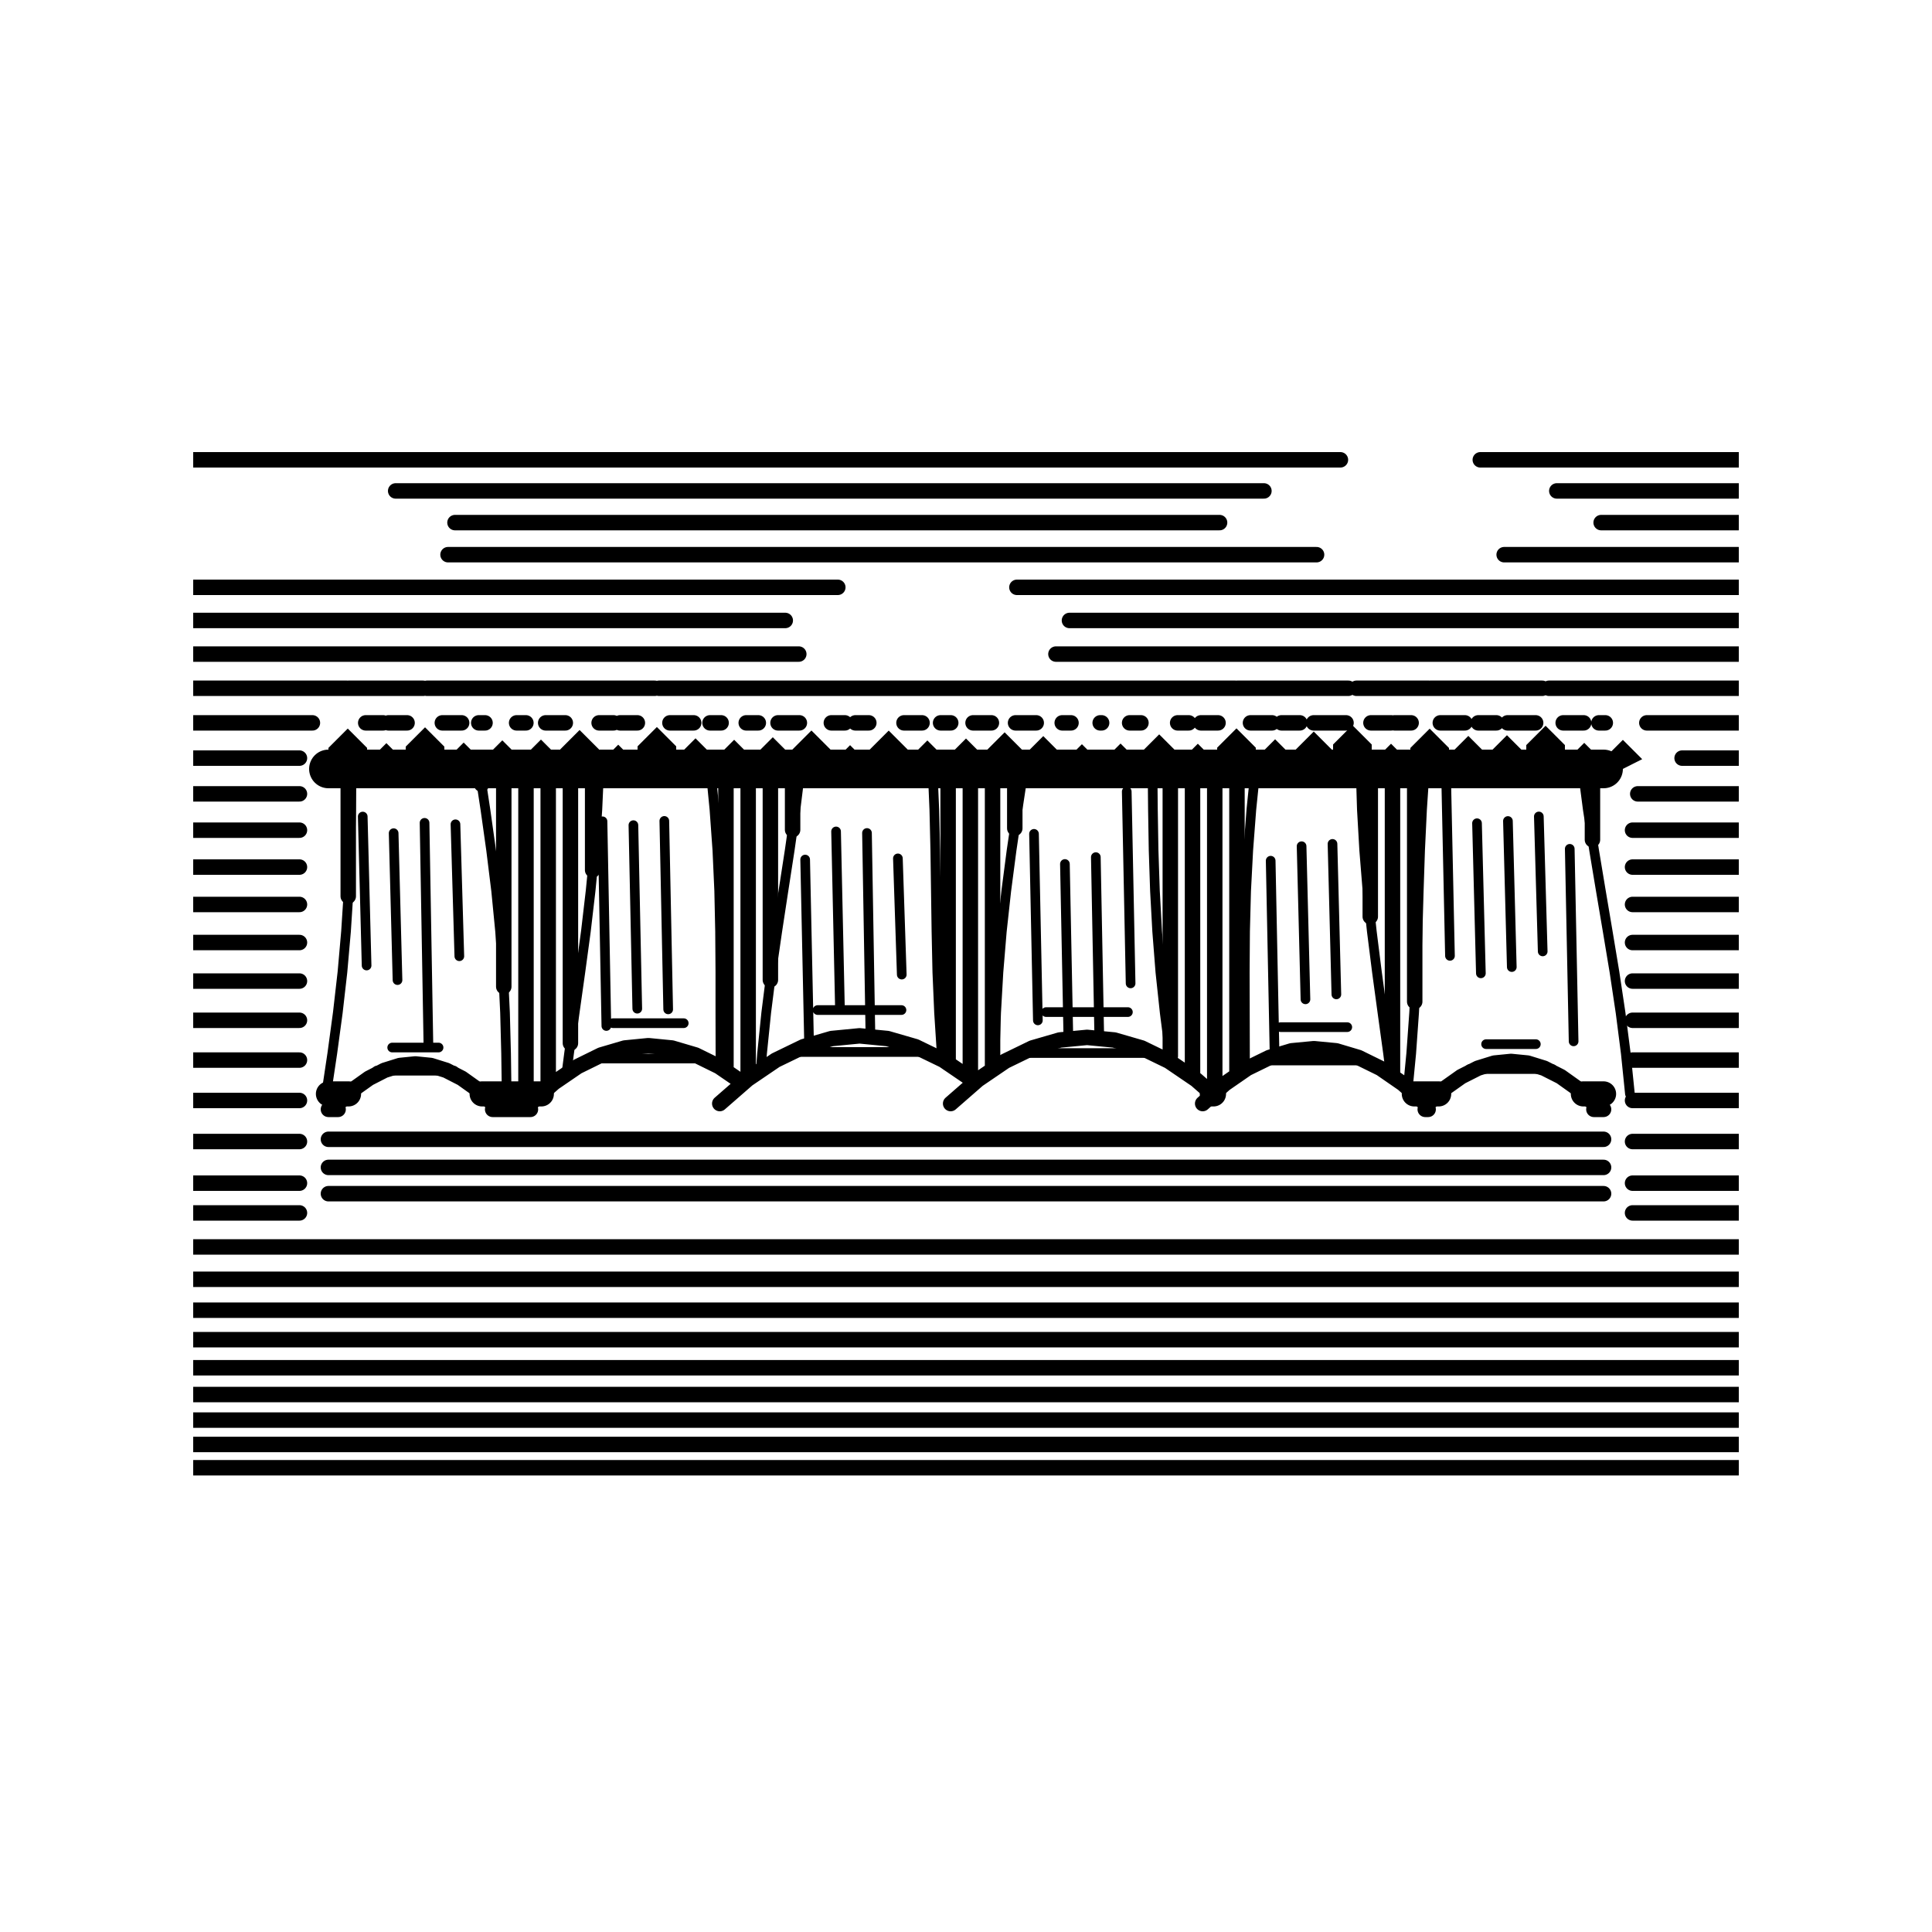
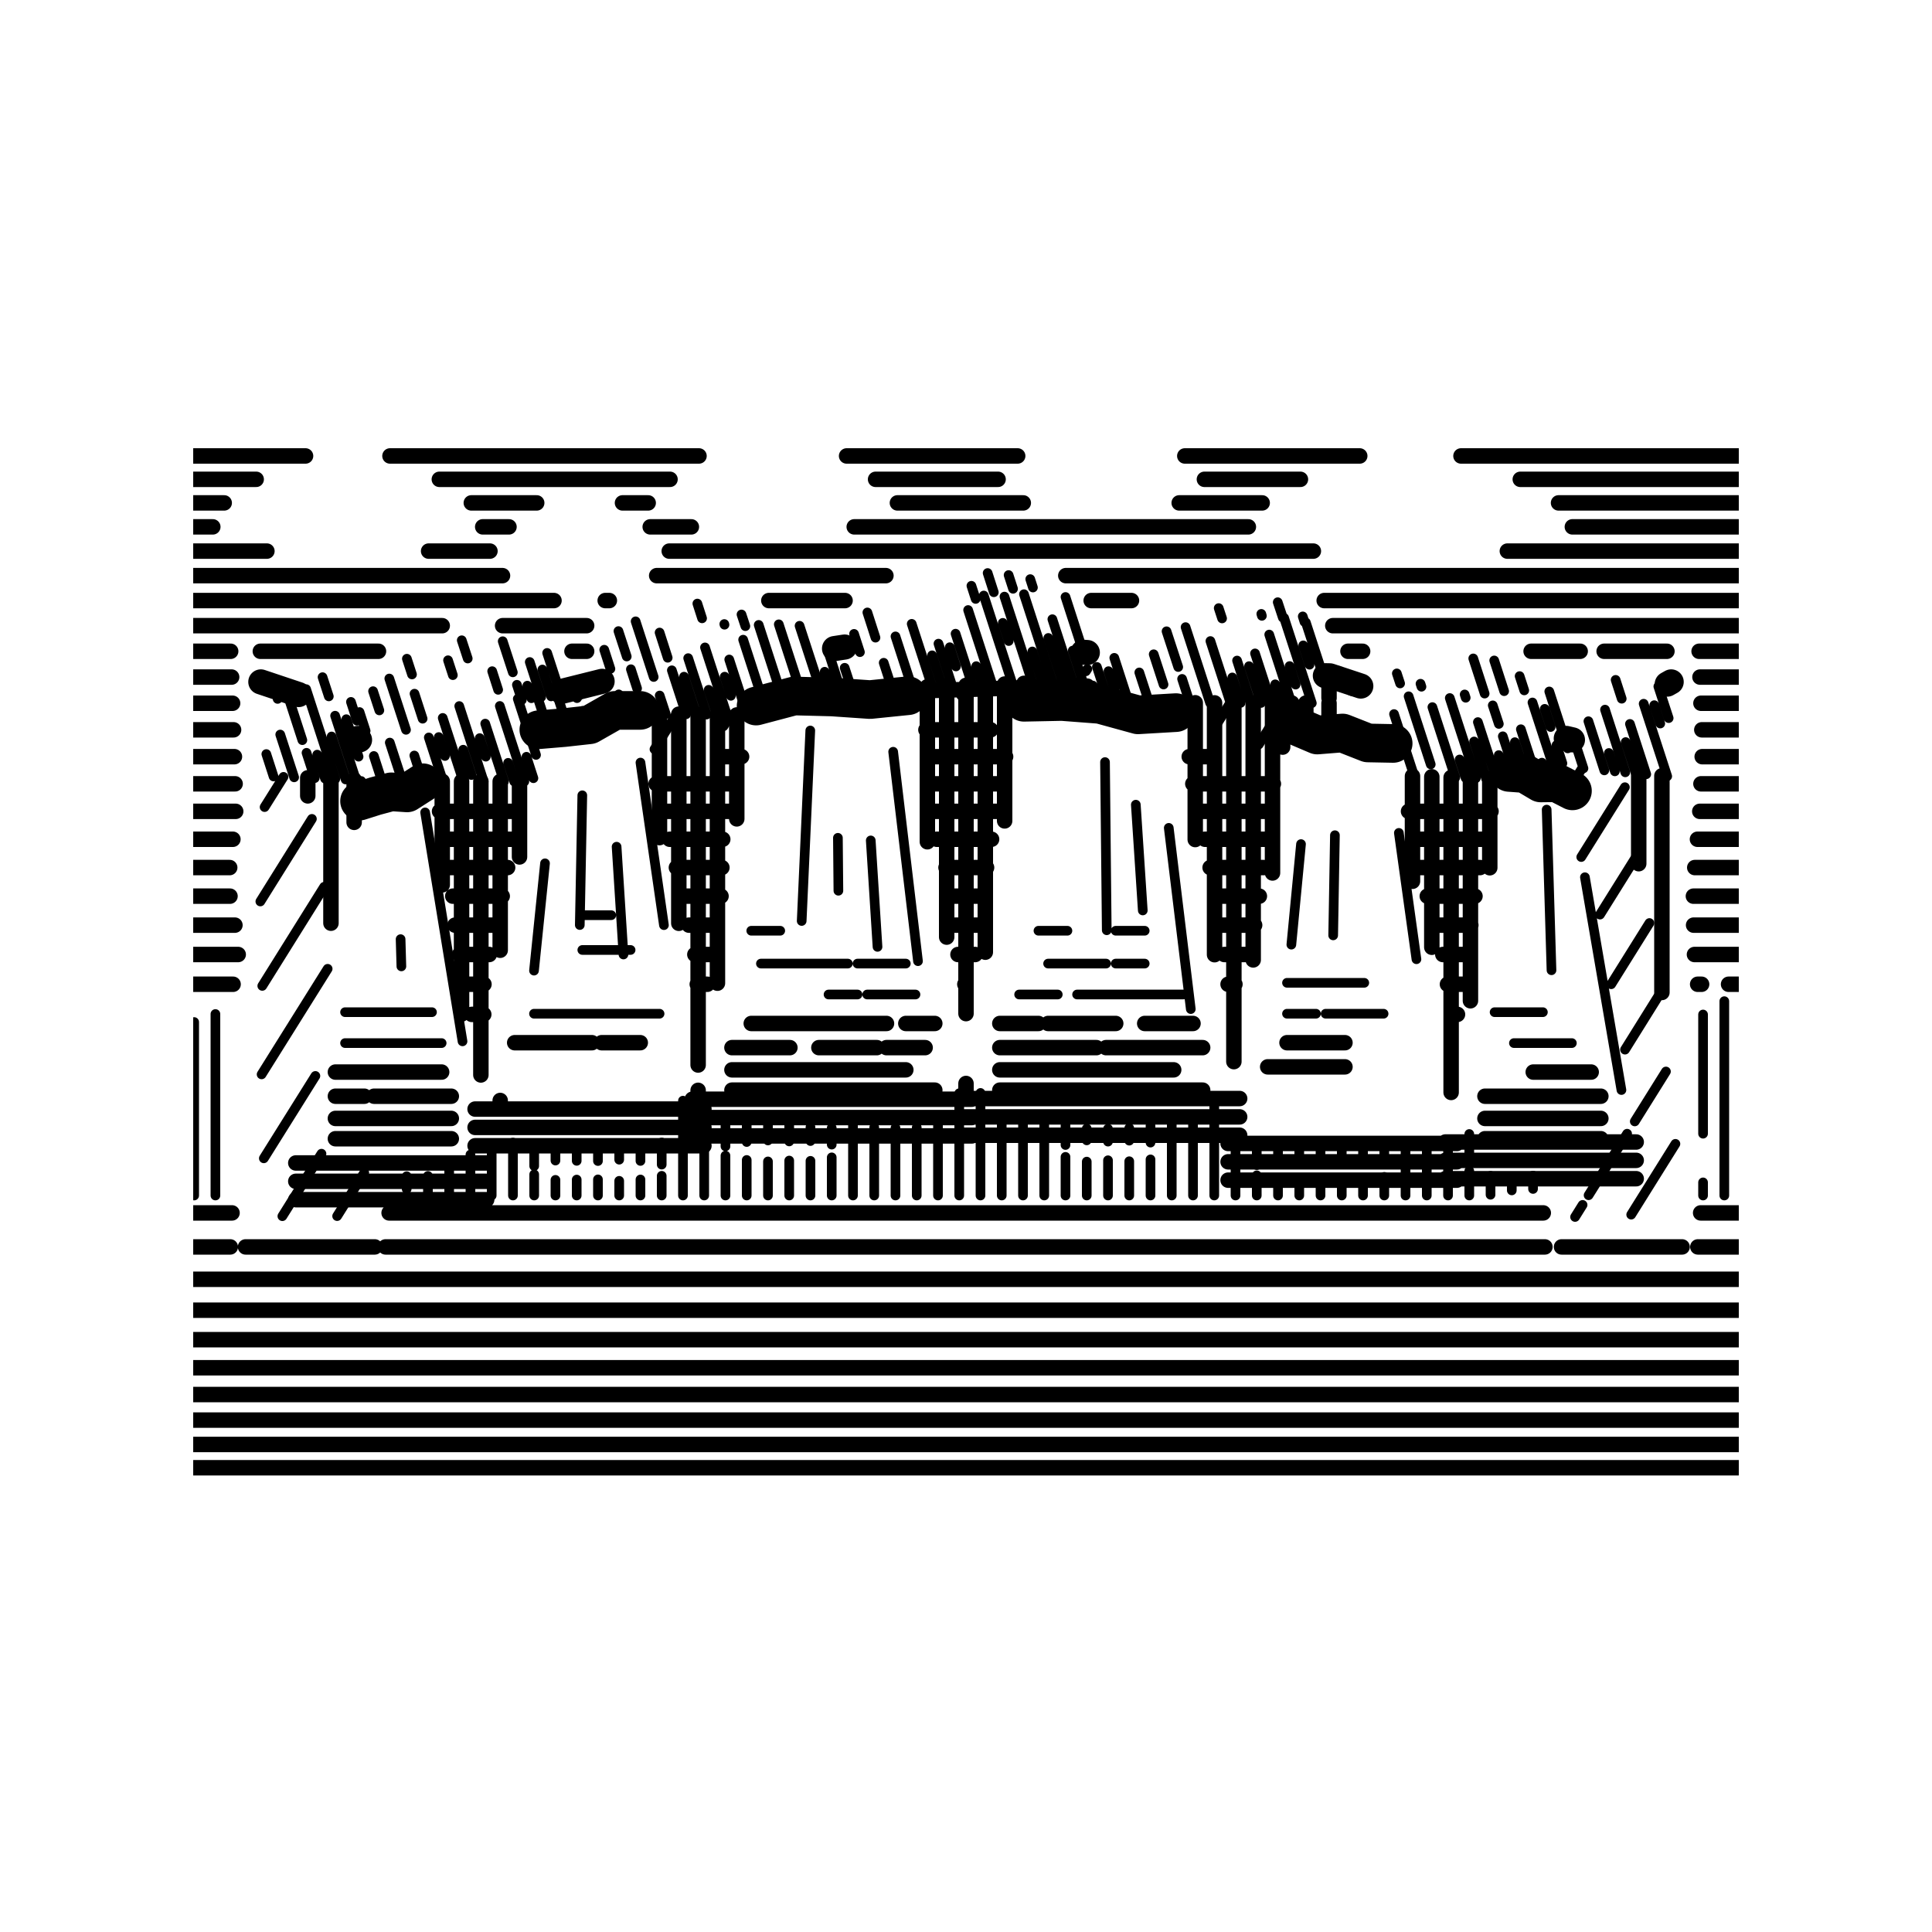
<svg xmlns="http://www.w3.org/2000/svg" viewBox="0 0 200 200">
  <defs>
    <clipPath id="w">
      <path d="M20 46L180 46L180 154L20 154Z" />
    </clipPath>
  </defs>
  <g clip-path="url(#w)" fill="none" stroke="#000" stroke-linecap="round" stroke-linejoin="round">
-     <path d="M34 80.6L34 77.42L36 75.42L38 77.42L38 78.93L40 76.93L42 78.93L42 77.29L44 75.29L46 77.29L46 78.87L48 76.87L50 78.87L50 78.64L52 76.64L54 78.64L54 78.56L56 76.56L58 78.56L58 77.57L60 75.57L62 77.57L62 79.09L64 77.09L66 79.09L66 77.26L68 75.26L70 77.26L70 78.43L72 76.43L74 78.43L74 78.58L76 76.58L78 78.58L78 78.32L80 76.32L82 78.32L82 77.62L84 75.62L86 77.62L86 79.14L88 77.14L90 79.14L90 77.63L92 75.63L94 77.63L94 78.65L96 76.65L98 78.65L98 78.45L100 76.45L102 78.45L102 77.81L104 75.81L106 77.81L106 78.2L108 76.2L110 78.2L110 79.04L112 77.04L114 79.04L114 78.97L116 76.97L118 78.97L118 78.02L120 76.02L122 78.02L122 78.99L124 76.99L126 78.99L126 77.4L128 75.4L130 77.4L130 78.53L132 76.53L134 78.53L134 77.73L136 75.73L138 77.73L138 77.07L140 75.07L142 77.07L142 78.99L144 76.99L146 78.99L146 77.43L148 75.43L150 77.43L150 78.18L152 76.18L154 78.18L154 78.11L156 76.11L158 78.11L158 77.13L160 75.13L162 77.13L162 78.9L164 76.9L166 78.9L166 78.59L168 76.59L170 78.59L166 80.6Z" fill="#000" stroke="none" />
-     <path d="M36.39 79.6L36.34 83.81L36.25 88.01L36.09 92.22L35.82 96.42L35.45 100.63L34.97 104.83L34.4 109.04L33.77 113.24M52.45 113.24L52.39 109.04L52.28 104.83L52.08 100.63L51.77 96.42L51.36 92.22L50.84 88.01L50.25 83.81L49.61 79.6M37.55 84.53L37.95 99.95M40.75 86.25L41.15 101.46M43.95 85.18L44.35 108.23M47.15 85.33L47.55 98.99M62.03 79.6L61.84 83.81L61.55 88.01L61.14 92.22L60.65 96.42L60.08 100.63L59.49 104.83L58.91 109.04L58.63 111.2M74.6 110.52L74.58 109.04L74.57 104.83L74.57 100.63L74.54 96.42L74.45 92.22L74.26 88.01L73.96 83.81L73.55 79.6M62.37 85.02L62.77 106.21M65.57 85.42L65.97 104.42M68.77 84.98L69.17 104.49M82.87 79.6L82.35 83.81L81.75 88.01L81.1 92.22L80.46 96.42L79.85 100.63L79.32 104.83L78.89 109.04L78.75 110.8M97.54 109.69L97.48 109.04L97.21 104.83L97.03 100.63L96.94 96.42L96.88 92.22L96.82 88.01L96.72 83.81L96.54 79.6M83.35 88.98L83.75 107.78M86.55 86.07L86.95 104.36M89.75 86.23L90.11 107.34M92.95 88.86L93.35 100.89M105.98 79.6L105.34 83.81L104.72 88.01L104.17 92.22L103.71 96.42L103.36 100.63L103.12 104.83L102.97 109.04L102.94 110.61M121.25 110.03L121.11 109.04L120.57 104.83L120.12 100.63L119.79 96.42L119.56 92.22L119.42 88.01L119.35 83.81L119.31 79.6M107.04 86.32L107.44 105.63M110.24 89.44L110.6 107.58M113.44 88.73L113.8 107.51M116.64 81.94L117.04 101.8M129.97 79.6L129.54 83.81L129.22 88.01L129 92.22L128.89 96.42L128.86 100.63L128.87 104.83L128.88 109.04L128.88 110.76M143.98 111.33L143.69 109.04L143.11 104.83L142.54 100.63L142.01 96.42L141.56 92.22L141.22 88.01L140.98 83.81L140.85 79.6M131.54 89.1L131.94 108.95M134.74 87.6L135.14 103.45M137.94 87.36L138.34 102.94M147.49 79.6L147.21 83.81L147.01 88.01L146.87 92.22L146.75 96.42L146.6 100.63L146.39 104.83L146.09 109.04L145.74 112.65M168.73 113.24L168.3 109.04L167.76 104.83L167.13 100.63L166.43 96.42L165.72 92.22L165.02 88.01L164.37 83.81L163.82 79.6M149.7 80.3L150.1 98.95M152.9 85.22L153.3 100.76M156.1 84.99L156.5 100.11M159.3 84.52L159.7 98.49M162.5 87.87L162.9 107.8M39 110.84L47 110.84M40.6 108.44L45.4 108.44M61.01 109.58L73.22 109.58M63.45 105.92L70.78 105.92M81.74 108.9L96.21 108.9M84.64 104.56L93.32 104.56M105.47 109.01L119.59 109.01M108.29 104.77L116.76 104.77M130.26 109.78L141.78 109.78M132.56 106.33L139.47 106.33M152.13 110.67L160.71 110.67M153.84 108.09L158.99 108.09" stroke-width="1" />
-     <path d="M20 47.6L138.76 47.6M153.24 47.6L180 47.6M40.96 50.82L130.84 50.82M161.16 50.82L180 50.82M47.1 54.1L126.25 54.1M165.75 54.1L180 54.1M46.38 57.42L136.29 57.42M155.71 57.42L180 57.42M20 60.8L86.73 60.8M105.27 60.8L180 60.8M20 64.23L81.29 64.23M110.71 64.23L180 64.23M20 67.71L82.69 67.71M109.31 67.71L180 67.71M20 71.25L35.93 71.25M36.07 71.25L43.8 71.25M44.2 71.25L67.78 71.25M68.22 71.25L127.91 71.25M128.09 71.25L139.58 71.25M140.42 71.25L147.95 71.25M148.05 71.25L159.65 71.25M160.35 71.25L180 71.25M20 74.83L32.34 74.83M37.86 74.83L39.66 74.83M40.21 74.83L42.14 74.83M45.79 74.83L47.79 74.83M49.56 74.83L50.21 74.83M53.48 74.83L54.44 74.83M56.49 74.83L58.52 74.83M62.02 74.83L63.51 74.83M64.19 74.83L65.98 74.83M69.35 74.83L71.81 74.83M73.5 74.83L74.65 74.83M77.25 74.83L78.5 74.83M80.54 74.83L82.75 74.83M86.06 74.83L87.46 74.83M88.55 74.83L89.94 74.83M93.58 74.83L95.45 74.83M97.37 74.83L98.42 74.83M100.73 74.83L102.63 74.83M105.13 74.83L107.27 74.83M109.96 74.83L110.87 74.83M113.89 74.83L114.04 74.83M116.94 74.83L118.11 74.83M121.91 74.83L123.06 74.83M124.32 74.83L126.09 74.83M129.45 74.83L131.68 74.83M132.66 74.83L134.55 74.83M135.99 74.83L139.34 74.83M141.92 74.83L144.01 74.83M144.36 74.83L146.08 74.83M149.1 74.83L151.64 74.83M153.03 74.83L154.9 74.83M156.06 74.83L158.97 74.83M161.82 74.83L163.94 74.83M165.52 74.83L166.18 74.83M170.48 74.83L180 74.83M20 78.48L31 78.48M174.13 78.48L180 78.48M20 82.18L31 82.18M169.54 82.18L180 82.18M20 85.94L31 85.94M169 85.94L180 85.94M20 89.76L31 89.76M169 89.76L180 89.76M20 93.63L31 93.63M169 93.63L180 93.63M20 97.57L31 97.57M169 97.57L180 97.57M20 101.56L31 101.56M169 101.56L180 101.56M20 105.62L31 105.62M169 105.62L180 105.62M20 109.74L31 109.74M169 109.74L180 109.74M20 113.92L31 113.92M169 113.92L180 113.92M20 118.17L31 118.17M169 118.17L180 118.17M20 122.48L31 122.48M169 122.48L180 122.48M20 125.56L31 125.56M169 125.56L180 125.56M20 129.08L180 129.08M20 132.43L180 132.43M20 135.63L180 135.63M20 138.68L180 138.68M20 141.59L180 141.59M20 144.36L180 144.36M20 147.01L180 147.01M20 149.53L180 149.53M20 151.94L180 151.94M164.85 80.6L164.85 86.93M146.45 80.6L146.45 103.69M144.15 80.6L144.15 111.44M141.85 80.6L141.85 94.89M128.05 80.6L128.05 111.33M125.75 80.6L125.75 113.13M123.45 80.6L123.45 111.52M121.15 80.6L121.15 109.32M105.05 80.6L105.05 85.75M102.75 80.6L102.75 110.74M100.45 80.6L100.45 111.65M98.15 80.6L98.15 110.09M82.05 80.6L82.05 85.9M79.75 80.6L79.75 101.44M77.45 80.6L77.45 111.68M75.15 80.6L75.15 110.9M61.35 80.6L61.35 90.07M59.05 80.6L59.05 107.99M56.75 80.6L56.75 112.62M54.45 80.6L54.45 113.24M52.15 80.6L52.15 102.14M49.85 80.6L49.85 81.18M36.05 80.6L36.05 92.78M34 114.84L35 114.84M51 114.84L54.91 114.84M147.54 114.84L147.84 114.84M165 114.84L166 114.84M34 117.94L166 117.94M34 120.85L166 120.85M34 123.57L166 123.57M35 114.24L36.6 112.76L38.2 111.62L39.8 110.8L41.4 110.3L43 110.14L44.6 110.3L46.2 110.8L47.8 111.62L49.4 112.76L51 114.24M54.91 114.24L57.35 112.08L59.79 110.41L62.23 109.21L64.68 108.49L67.12 108.25L69.56 108.49L72 109.21L74.44 110.41L76.88 112.08L76.93 112.13M74.51 114.24L77.4 111.72L80.3 109.75L83.19 108.35L86.09 107.51L88.98 107.23L91.87 107.51L94.77 108.35L97.66 109.75L100.55 111.72L100.93 112.04M98.41 114.24L101.24 111.77L104.06 109.85L106.88 108.48L109.71 107.66L112.53 107.39L115.35 107.66L118.18 108.48L121 109.85L123.82 111.77L125.56 113.29M124.5 114.24L126.8 112.19L129.1 110.6L131.41 109.47L133.71 108.78L136.02 108.56L138.32 108.78L140.63 109.47L142.93 110.6L145.23 112.19L147.54 114.24M147.84 114.24L149.55 112.67L151.27 111.45L152.99 110.58L154.7 110.05L156.42 109.88L158.14 110.05L159.85 110.58L161.57 111.45L163.28 112.67L165 114.24" stroke-width="1.6" />
-     <path d="M34 113.24L36.08 113.24M49.91 113.24L56.04 113.24M125.5 113.24L125.62 113.24M146.41 113.24L148.93 113.24M163.91 113.24L166 113.24" stroke-width="2.6" />
-     <path d="M34 79.6L166 79.6" stroke-width="4" />
+     <path d="M182.9 108.79L182.9 123.76M180.7 104.75L180.7 123.76M178.5 103.64L178.5 123.76M176.3 105.02L176.3 117.36M176.3 122.4L176.3 123.76M158.7 121.7L158.7 123.08M156.5 121.85L156.5 123.23M154.3 121.72L154.3 123.68M152.1 117.39L152.1 120.34M152.1 121.21L152.1 123.76M149.9 118.57L149.9 123.76M147.7 118.45L147.7 123.76M145.5 118.74L145.5 123.76M143.3 118.83L143.3 120.45M143.3 121.83L143.3 123.76M141.1 118.71L141.1 120.13M141.1 122.15L141.1 123.76M138.9 118.39L138.9 120.12M138.9 122.16L138.9 123.76M136.7 118.52L136.7 120.14M136.7 122.14L136.7 123.76M134.5 118.81L134.5 120.09M134.5 122.19L134.5 123.76M132.3 118.68L132.3 120.17M132.3 122.11L132.3 123.76M130.1 118.15L130.1 120.61M130.1 121.67L130.1 123.76M127.9 117.43L127.9 123.76M125.7 113.65L125.7 123.76M123.5 116.05L123.5 123.76M121.3 116.05L121.3 123.76M119.1 116.53L119.1 118.28M119.1 120.02L119.1 123.76M116.9 116.78L116.9 118.08M116.9 120.21L116.9 123.76M114.7 116.85L114.7 118.18M114.7 120.11L114.7 123.76M112.5 116.83L112.5 118.05M112.5 120.25L112.5 123.76M110.3 116.51L110.3 118.53M110.3 119.76L110.3 123.76M108.1 116.05L108.1 123.76M105.9 116.05L105.9 123.76M103.7 116.05L103.7 123.76M101.5 113.14L101.5 123.76M99.3 113.17L99.3 123.76M97.1 116.14L97.1 123.76M94.9 116.71L94.9 123.76M92.7 116.76L92.7 123.76M90.5 116.7L90.5 123.76M88.3 116.16L88.3 123.76M86.1 116.76L86.1 118.49M86.1 119.81L86.1 123.76M83.9 116.68L83.9 118.12M83.9 120.17L83.9 123.76M81.7 116.05L81.7 118.16M81.7 120.14L81.7 123.76M79.5 116.05L79.5 118.06M79.5 120.23L79.5 123.76M77.3 116.05L77.3 118.22M77.3 120.08L77.3 123.76M75.1 116.05L75.1 118.67M75.1 119.63L75.1 123.76M72.9 113.84L72.9 123.76M70.7 113.94L70.7 123.76M68.5 118.27L68.5 120.56M68.5 121.72L68.5 123.76M66.3 118.72L66.3 120.18M66.3 122.1L66.3 123.76M64.1 118.78L64.1 120.05M64.1 122.24L64.1 123.76M61.9 118.62L61.9 120.19M61.9 122.09L61.9 123.76M59.7 118.83L59.7 120.17M59.7 122.11L59.7 123.76M57.5 118.84L57.5 120.14M57.5 122.14L57.5 123.76M55.3 118.69L55.3 120.71M55.3 121.57L55.3 123.76M53.1 118.28L53.1 123.76M50.9 119.39L50.9 123.76M48.7 119.52L48.7 123.76M46.5 121.08L46.5 123.76M44.3 121.73L44.3 123.44M42.1 121.76L42.1 123.09M22.3 104.97L22.3 123.76M20.1 105.8L20.1 123.76M28.74 72.35L29.34 71.37M27.39 83.55L29.35 80.42M26.95 93.32L32.29 84.77M27.15 102.06L33.56 91.8M27.08 111.22L33.92 100.29M27.31 119.91L32.65 111.38M29.23 125.9L33.28 119.43M34.9 125.89L35.72 124.58M36.32 123.62L37.71 121.4M162.43 81.69L162.52 81.53M162.78 81.12L163.78 79.53M163.69 88.72L168.21 81.49M165.63 94.68L169.48 88.52M166.79 101.89L170.75 95.55M168.22 108.66L172.01 102.58M163.05 125.98L163.83 124.73M164.45 123.73L168.44 117.36M169.23 116.09L172.46 110.92M168.86 125.74L173.44 118.41M37.22 81.12L37.39 80.85M59.73 72.27L60.54 70.98M67.75 77.56L70.02 73.93M74.9 75.18L75.63 74M88.03 72.28L88.61 71.35M93.84 72.04L94.39 71.15M99.51 72.02L100.18 70.95M104.62 72.9L105.97 70.74M110.43 72.66L111.75 70.54M112.41 69.49L112.56 69.26M115.63 73.4L116.05 72.73M121.03 73.81L121.7 72.74M125.78 75.26L127.35 72.76M130.31 77.07L131.54 75.11M56.64 67.59L58.11 72.1M54.84 68.53L56.02 72.16M52.04 66.38L53.09 69.6M53.51 70.89L54.02 72.46M50.95 69.48L51.57 71.41M47.8 66.28L48.42 68.17M46.38 68.35L46.88 69.89M42.12 68.19L42.65 69.82M56.15 69.31L57.05 72.09M54.59 70.98L55.01 72.28M76.76 63.61L77.16 64.82M74.98 64.6L75 64.67M72.19 62.48L72.68 64.01M106.65 59.95L106.93 60.82M104.41 59.53L104.87 60.95M102.24 59.32L102.88 61.31M100.56 60.64L101 62M134.86 63.81L135.04 64.38M132.27 62.34L132.8 63.94M130.57 63.55L130.63 63.75M126.16 62.95L126.51 64.02M157.31 69.99L157.79 71.47M154.68 68.37L155.71 71.55M152.51 68.16L153.69 71.8M151.62 71.89L151.73 72.23M147.05 70.78L147.15 71.09M144.6 69.71L144.94 70.75M60.31 73.59L60.79 75.06M57.73 72.1L58.76 75.28M55.65 72.19L56.72 75.46M53.6 72.34L55.49 78.15M51.74 73.08L54.28 80.9M50.23 74.91L52.17 80.89M47.54 73.09L50.07 80.89M45.83 74.32L47.96 80.88M42.91 71.81L43.75 74.4M44.39 76.34L45.86 80.87M40.3 70.24L42.03 75.55M42.89 78.21L43.75 80.87M38.62 71.55L39.27 73.54M40.35 76.87L41.65 80.86M37.22 73.71L37.85 75.66M38.7 78.26L39.54 80.86M54.5 78.34L55.22 80.56M52.6 78.97L53.23 80.9M49.66 76.41L50.29 78.33M47.95 77.61L48.8 80.23M45.42 76.3L46.06 78.26M85.81 67.65L87.03 71.43M82.77 64.78L85.16 72.12M80.62 64.63L83.04 72.07M78.54 64.69L81.03 72.36M76.93 66.22L79.09 72.87M75.49 68.27L77.36 74.03M72.98 67.02L75.25 74M71.24 68.13L73.14 73.97M68.28 65.48L69.12 68.09M69.55 69.39L71.03 73.94M65.8 64.32L67.67 70.08M68.29 72L68.92 73.92M64.02 65.33L64.88 67.96M65.31 69.28L65.95 71.26M62.55 67.26L63.19 69.24M64.05 71.88L64.59 73.54M85.37 69.54L86.22 72.15M83.73 70.97L84.1 72.1M75.02 70.05L75.66 72.03M73.36 71.41L74.2 73.98M70.81 70.05L72.08 73.96M110.3 61.8L112.09 67.33M108.94 64.1L111.04 70.57M106 61.51L108.96 70.64M103.98 61.76L106.88 70.71M101.84 61.65L104.8 70.78M100.22 63.15L102.72 70.86M98.92 65.6L100.65 70.93M97.15 66.63L98.57 71M94.38 64.58L96.49 71.08M92.7 65.88L94.41 71.15M89.79 63.4L90.63 66.01M91.48 68.61L92.33 71.22M88.41 65.62L89.02 67.51M87.44 69.13L88.17 71.37M111.05 67.35L112.08 70.53M108.52 66.04L110 70.6M106.87 67.44L107.92 70.67M103.81 64.48L104.42 66.36M101.06 68.96L101.69 70.89M98.32 67L98.96 68.99M96.49 67.84L97.53 71.04M135.18 64.43L137.43 71.34M132.93 63.96L135.8 72.79M131.39 65.69L133.69 72.78M129.92 67.64L131.59 72.77M128.06 68.38L129.48 72.77M125.3 66.36L127.38 72.76M122.73 64.92L125.27 72.76M120.76 65.35L121.97 69.05M122.37 70.28L123.17 72.75M119.43 67.73L120.45 70.86M117.94 69.61L118.96 72.74M115.35 68.1L116.85 72.73M113.55 69.04L114.75 72.72M134.91 66.81L135.56 68.81M133.5 68.95L134.12 70.87M132.01 70.84L132.64 72.78M129.3 68.96L130.54 72.77M127.57 70.13L128.43 72.76M114.75 69.48L115.38 71.43M113.13 70.97L113.7 72.72M160.38 71.58L162.29 77.47M158.64 72.72L161.29 80.86M157.44 75.49L159.16 80.79M154.53 73.02L155.16 74.94M155.57 76.22L156.8 80M152.99 74.75L154.91 80.64M150.08 72.26L152.78 80.56M148.28 73.2L150.65 80.49M145.82 72.08L148.11 79.13M144.31 73.92L146.4 80.34M142.86 75.92L143.19 76.94M138.52 75.52L138.65 75.91M159.91 73.38L160.52 75.26M161.13 77.14L161.74 79.02M159.62 78.95L160.22 80.82M156.82 76.83L157.88 80.09M155.15 78.17L155.97 80.67M152.6 76.76L153.84 80.6M151.1 78.62L151.72 80.53M36.33 72.66L36.96 74.61M33.39 70.1L34.04 72.09M34.69 74.09L36.85 80.73M31.69 71.34L34.71 80.64M29.81 72.03L31.3 76.62M31.73 77.93L32.58 80.55M29.01 76.04L30.45 80.47M27.57 78.06L28.32 80.38M35.85 74.45L37.12 78.33M34.33 76.24L35.78 80.69M32.84 78.12L33.65 80.6M171.67 71.06L172.74 74.34M170.15 72.85L172.59 80.36M167.25 70.38L167.88 72.33M168.73 74.94L170.42 80.15M166.15 73.46L168.25 79.95M164.43 74.66L166.08 79.75M162.97 76.63L163.92 79.54M171.25 73L171.87 74.9M168.29 76.82L169.34 80.05M166.55 77.95L167.17 79.85M41.47 97.22L41.55 100.04M44.01 84.1L47.88 107.8M56.42 89.37L55.28 100.48M60.28 82.33L60.02 95.76M63.83 87.65L64.54 98.81M66.3 78.94L68.73 95.77M83.88 75.62L82.99 95.34M86.74 86.73L86.79 92.21M90.14 87L90.84 98.02M92.46 77.82L95.03 99.5M114.39 78.89L114.57 96.3M117.58 83.3L118.3 94.25M120.99 85.7L123.27 104.46M134.68 87.38L133.68 97.79M138.19 86.46L138.01 96.83M144.81 86.22L146.63 99.3M160.11 83.81L160.61 100.44M164.07 90.81L167.85 112.84M35.72 107.98L45.72 107.98M35.72 104.78L44.72 104.78M55.28 104.94L68.28 104.94M60.28 98.34L65.28 98.34M60.28 94.74L63.28 94.74M85.77 102.95L88.77 102.95M89.77 102.95L94.77 102.95M78.77 99.75L87.77 99.75M88.77 99.75L93.77 99.75M77.77 96.35L80.77 96.35M105.5 102.95L109.5 102.95M111.5 102.95L122.5 102.95M108.5 99.75L114.5 99.75M115.5 99.75L118.5 99.75M107.5 96.35L110.5 96.35M115.5 96.35L118.5 96.35M133.23 104.94L136.23 104.94M137.23 104.94L143.23 104.94M133.23 101.74L141.23 101.74M156.72 107.98L162.72 107.98M154.72 104.78L159.72 104.78" stroke-width="1" />
+     <path d="M20 47.2L31.63 47.2M40.37 47.2L72.36 47.2M87.64 47.2L105.35 47.2M122.65 47.2L140.76 47.2M151.24 47.2L180 47.2M20 49.62L26.52 49.62M45.48 49.62L69.36 49.62M90.64 49.62L103.32 49.62M124.68 49.62L134.62 49.62M157.38 49.62L180 49.62M20 52.06L23.21 52.06M48.79 52.06L55.56 52.06M64.44 52.06L67.1 52.06M92.9 52.06L105.93 52.06M122.07 52.06L130.66 52.06M161.34 52.06L180 52.06M20 54.54L22.03 54.54M49.97 54.54L52.69 54.54M67.31 54.54L71.57 54.54M88.43 54.54L129.23 54.54M162.77 54.54L180 54.54M20 57.05L27.63 57.05M44.37 57.05L50.72 57.05M69.28 57.05L135.96 57.05M156.04 57.05L180 57.05M20 59.59L52.02 59.59M67.98 59.59L91.71 59.59M110.33 59.59L180 59.59M20 62.17L57.35 62.17M62.65 62.17L63.08 62.17M79.59 62.17L87.48 62.17M112.96 62.17L117.13 62.17M137.08 62.17L180 62.17M20 64.77L45.78 64.77M52.03 64.77L60.73 64.77M137.97 64.77L180 64.77M20 67.42L23.88 67.42M26.95 67.42L39.18 67.42M59.21 67.42L60.73 67.42M139.54 67.42L141.06 67.42M158.5 67.42L163.58 67.42M166.06 67.42L172.56 67.42M175.89 67.42L180 67.42M20 70.09L23.98 70.09M175.98 70.09L180 70.09M20 72.8L24.08 72.8M176.08 72.8L180 72.8M20 75.55L24.18 75.55M95.85 75.55L102.56 75.55M176.17 75.55L180 75.55M20 78.33L24.27 78.33M75.01 78.33L76.77 78.33M96.5 78.33L104.1 78.33M123.11 78.33L125.37 78.33M176.21 78.33L180 78.33M20 81.14L24.34 81.14M67.92 81.14L76.22 81.14M96.51 81.14L103.64 81.14M123.48 81.14L131.82 81.14M176.08 81.14L180 81.14M20 83.99L24.4 83.99M45.5 83.99L53.66 83.99M68.63 83.99L75.44 83.99M96.46 83.99L103.15 83.99M124.12 83.99L131.48 83.99M145.81 83.99L154.35 83.99M175.96 83.99L180 83.99M20 86.88L24.11 86.88M46.18 86.88L53.11 86.88M69.33 86.88L74.82 86.88M96.97 86.88L102.65 86.88M124.74 86.88L131.17 86.88M146.35 86.88L153.74 86.88M175.72 86.88L180 86.88M20 89.81L23.78 89.81M46.64 89.81L52.55 89.81M70.02 89.81L74.73 89.81M97.93 89.81L102.13 89.81M125.27 89.81L130.81 89.81M146.89 89.81L153.21 89.81M175.44 89.81L180 89.81M20 92.77L23.81 92.77M46.87 92.77L51.99 92.77M70.72 92.77L74.64 92.77M98.68 92.77L101.64 92.77M125.8 92.77L130.37 92.77M147.75 92.77L152.69 92.77M175.3 92.77L180 92.77M20 95.77L24.32 95.77M47.1 95.77L51.36 95.77M71.32 95.77L74.19 95.77M98.91 95.77L101.31 95.77M126.27 95.77L129.88 95.77M148.68 95.77L152.26 95.77M175.32 95.77L180 95.77M20 98.81L24.66 98.81M47.57 98.81L50.65 98.81M71.93 98.81L73.73 98.81M99.17 98.81L100.95 98.81M126.74 98.81L128.86 98.81M149.36 98.81L151.94 98.81M175.41 98.81L180 98.81M20 101.89L24.13 101.89M48.04 101.89L50.1 101.89M72.18 101.89L73.23 101.89M99.88 101.89L99.94 101.89M127.13 101.89L127.84 101.89M149.84 101.89L151.58 101.89M175.74 101.89L176.15 101.89M178.94 101.89L180 101.89M48.84 105.01L50.08 105.01M150.24 105.01L150.88 105.01M20 125.56L24.02 125.56M40.28 125.56L159.76 125.56M176.05 125.56L180 125.56M20 129.08L23.84 129.08M25.42 129.08L38.8 129.08M39.91 129.08L159.93 129.08M161.65 129.08L174.13 129.08M175.76 129.08L180 129.08M20 132.43L180 132.43M20 135.63L180 135.63M20 138.68L180 138.68M20 141.59L180 141.59M20 144.36L180 144.36M20 147.01L180 147.01M20 149.53L180 149.53M20 151.94L180 151.94M36.66 80.72L36.66 85.13M34.26 80.62L34.26 95.57M31.86 80.52L31.86 82.39M172.04 80.31L172.04 102.74M169.64 80.08L169.64 89.41M91.85 71.62L110.64 71.05L112.56 71.03M161.58 80.87L161.58 81.25M139.98 70.72L139.98 71.25M137.58 69.95L137.58 72.26M137.58 72.79L137.58 75.99M135.18 72.78L135.18 75.59M132.78 72.78L132.78 77.34M53.78 80.9L53.78 88.71M51.78 80.89L51.78 98.37M51.78 113.92L51.78 114.11M49.78 80.89L49.78 111.28M47.78 80.88L47.78 104.98M45.78 80.87L45.78 91.6M43.78 80.87L43.78 81.03M76.27 74.01L76.27 84.77M74.27 73.99L74.27 101.78M72.27 73.96L72.27 110.25M72.27 112.87L72.27 114.01M70.27 73.93L70.27 95.58M68.27 73.91L68.27 86.71M106 70.74L106 72.7M104 70.81L104 84.98M102 70.88L102 98.57M100 70.95L100 104.93M100 112.16L100 112.86M98 71.02L98 97.01M96 71.09L96 87.14M94 71.16L94 72.02M133.73 72.78L133.73 74.97M131.73 72.77L131.73 90.37M129.73 72.77L129.73 99.37M127.73 72.76L127.73 109.9M125.73 72.76L125.73 98.83M123.73 72.75L123.73 86.91M121.73 72.74L121.73 73.77M154.22 80.61L154.22 89.83M152.22 80.54L152.22 103.6M150.22 80.48L150.22 113.09M148.22 80.41L148.22 98.06M146.22 80.34L146.22 91.23M34.72 117.88L46.72 117.88M34.72 115.78L46.72 115.78M34.72 113.48L37.72 113.48M38.72 113.48L46.72 113.48M34.72 110.98L45.72 110.98M53.28 107.94L61.28 107.94M62.28 107.94L66.28 107.94M75.77 112.85L96.77 112.85M75.77 110.75L93.77 110.75M75.77 108.45L81.77 108.45M84.77 108.45L90.77 108.45M91.77 108.45L95.77 108.45M77.77 105.95L91.77 105.95M93.77 105.95L96.77 105.95M103.5 112.85L124.5 112.85M103.5 110.75L121.5 110.75M103.5 108.45L113.5 108.45M114.5 108.45L124.5 108.45M103.5 105.95L107.5 105.95M108.5 105.95L115.5 105.95M118.5 105.95L123.5 105.95M131.23 110.44L139.23 110.44M133.23 107.94L139.23 107.94M153.72 117.88L165.72 117.88M153.72 115.78L165.72 115.78M153.72 113.48L165.72 113.48M158.72 110.98L164.72 110.98M30.62 120.39L50.38 120.39M30.62 122.29L50.38 122.29M30.62 124.19L50.38 124.19M49.18 114.81L72.87 114.81M49.18 116.71L72.87 116.71M49.18 118.61L72.87 118.61M71.67 113.79L100.6 113.79M71.67 115.69L100.6 115.69M71.67 117.59L100.6 117.59M99.4 113.72L128.33 113.72M99.4 115.62L128.33 115.62M99.4 117.52L128.33 117.52M127.13 118.37L150.82 118.37M127.13 120.27L150.82 120.27M127.13 122.17L150.82 122.17M149.62 118.22L169.38 118.22M149.62 120.12L169.38 120.12M149.62 122.02L169.38 122.02" stroke-width="1.6" />
+     <path d="M27 70.59L30.91 71.9M37.04 76.44L37.22 76.59M172.59 70.82L173 70.59M58.12 71.58L62.33 70.53M86.39 67.14L87.44 66.98M112.12 67.52L112.56 67.55M137.2 69.95L137.67 69.96L140.87 71.02M162.14 76.44L162.78 76.59" stroke-width="2.6" />
+     <path d="M37.22 82.93L38.86 82.41L40.5 81.97L42.14 82.08L43.78 81.03M55.78 75.54L58.4 75.32L61.02 75.03L63.64 73.54L66.27 73.54M78.27 73.09L82.2 72.05L86.13 72.15L90.07 72.42L94 72.02M106 72.7L109.93 72.62L113.87 72.92L117.8 74L121.73 73.77M133.73 74.97L136.36 76.09L138.98 75.88L141.6 76.91L144.22 76.96M156.22 79.96L157.86 80.08L159.5 81.05L161.14 81.03L162.78 81.87" stroke-width="4" />
  </g>
</svg>
